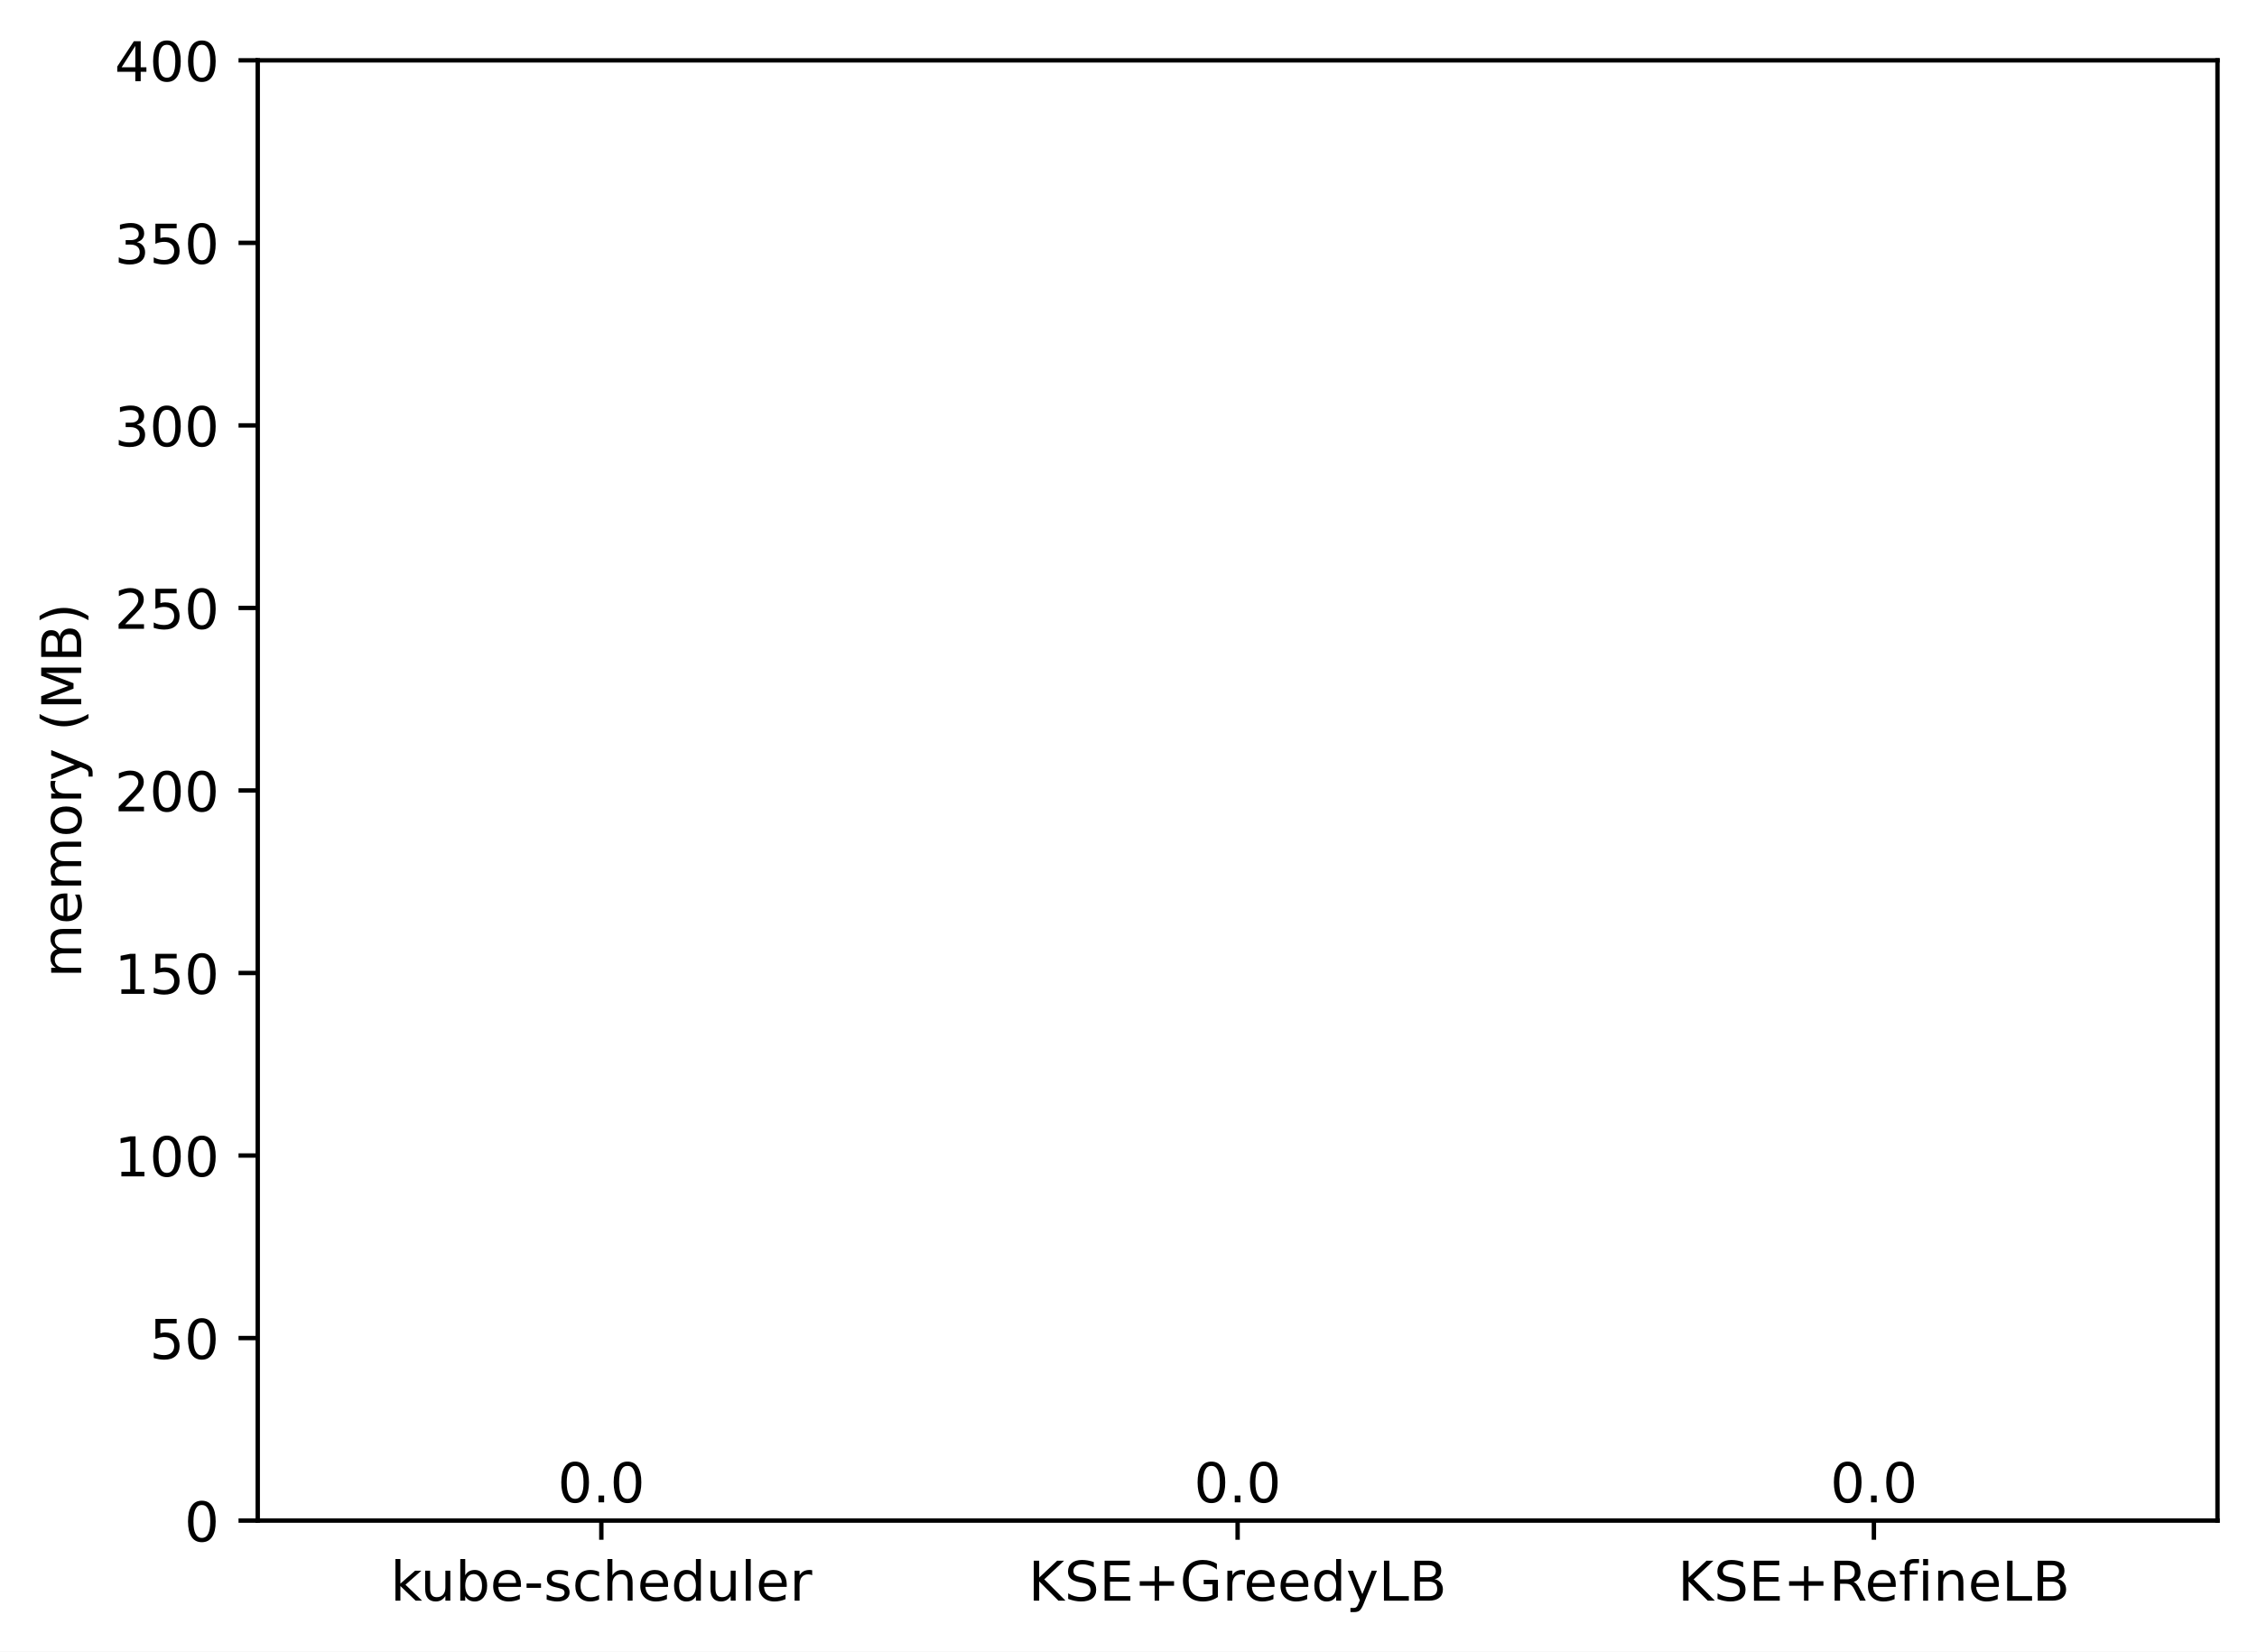
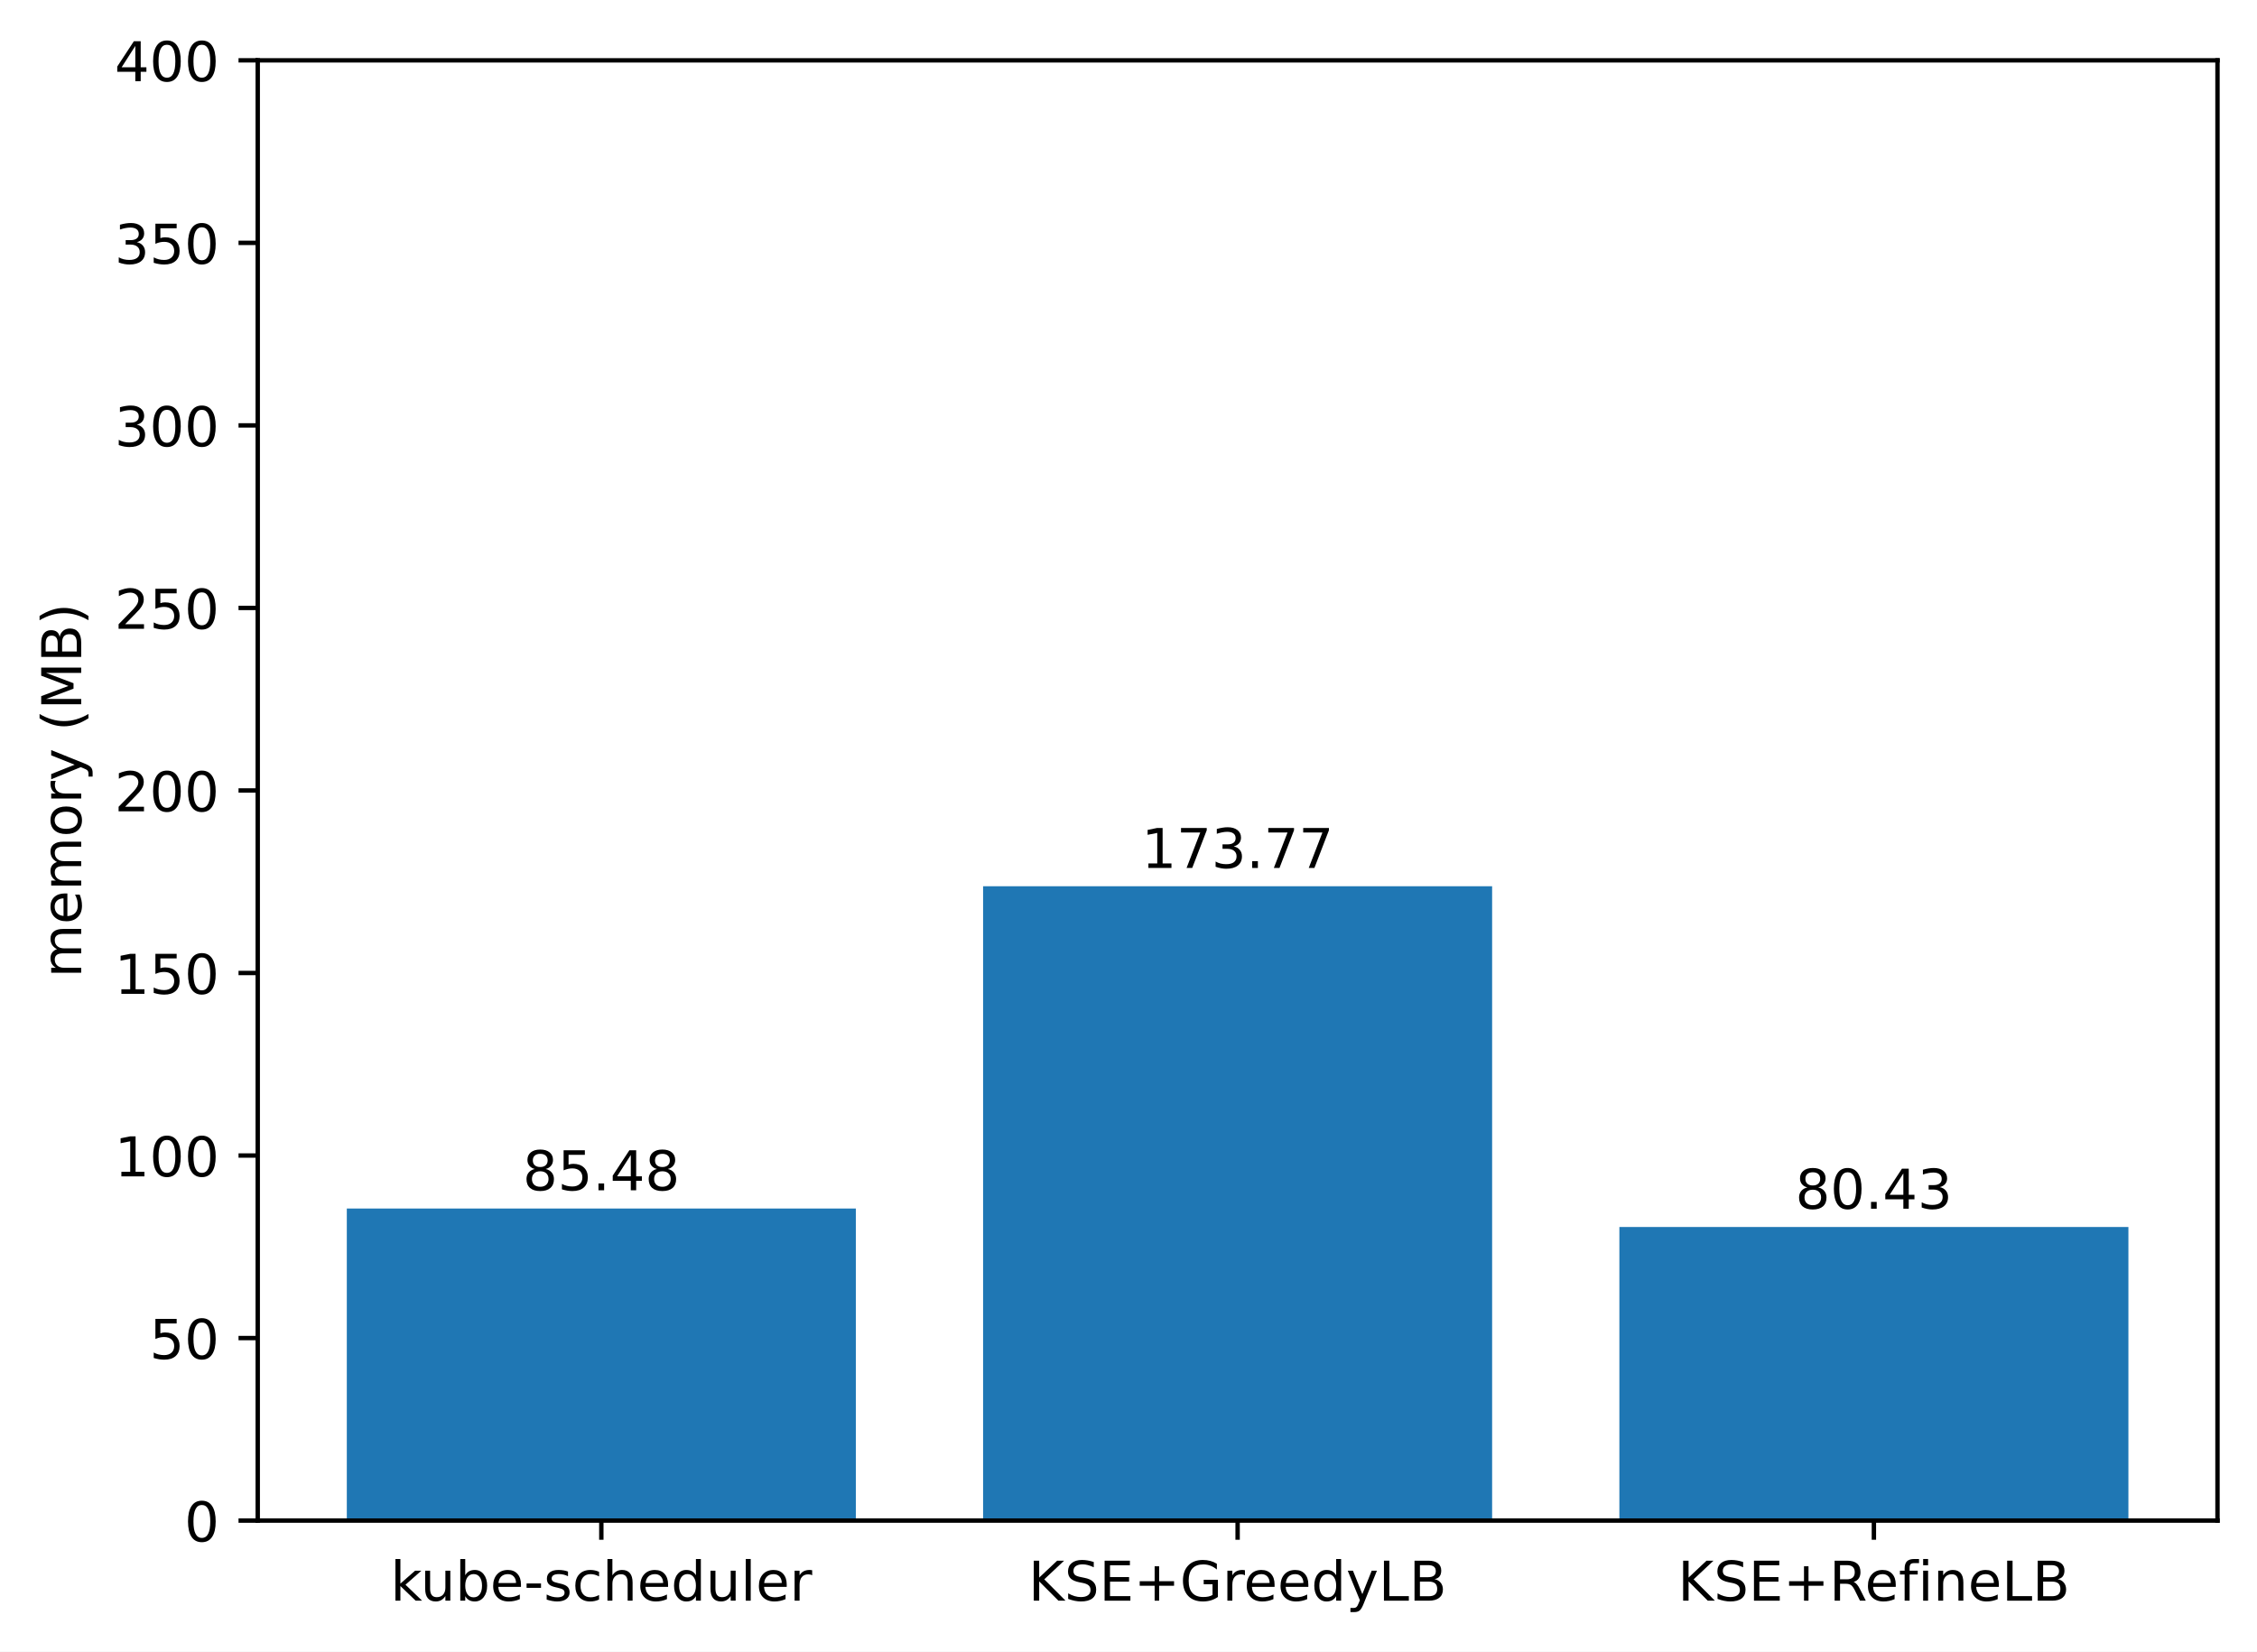
<svg xmlns="http://www.w3.org/2000/svg" xmlns:xlink="http://www.w3.org/1999/xlink" width="411.286pt" height="300.989pt" viewBox="0 0 411.286 300.989" version="1.1">
  <defs>
    <style type="text/css">*{stroke-linejoin: round; stroke-linecap: butt}</style>
  </defs>
  <g id="figure_1">
    <g id="patch_1">
      <path d="M 0 300.989  L 411.286 300.989  L 411.286 0  L 0 0  z " style="fill: #ffffff" />
    </g>
    <g id="axes_1">
      <g id="patch_2">
        <path d="M 46.966 277.111  L 404.086 277.111  L 404.086 10.999  L 46.966 10.999  z " style="fill: #ffffff" />
      </g>
      <g id="patch_3">
-         <path d="M 63.198 277.111  L 155.957 277.111  L 155.957 277.111  L 63.198 277.111  z " clip-path="url(#p0e95e89f7a)" style="fill: #1f77b4" />
+         <path d="M 63.198 277.111  L 155.957 277.111  L 155.957 220.243  L 63.198 220.243  z " clip-path="url(#pa68a263f94)" style="fill: #1f77b4" />
      </g>
      <g id="patch_4">
-         <path d="M 179.146 277.111  L 271.905 277.111  L 271.905 277.111  L 179.146 277.111  z " clip-path="url(#p0e95e89f7a)" style="fill: #1f77b4" />
+         <path d="M 179.146 277.111  L 271.905 277.111  L 271.905 161.506  L 179.146 161.506  z " clip-path="url(#pa68a263f94)" style="fill: #1f77b4" />
      </g>
      <g id="patch_5">
-         <path d="M 295.094 277.111  L 387.853 277.111  L 387.853 277.111  L 295.094 277.111  z " clip-path="url(#p0e95e89f7a)" style="fill: #1f77b4" />
+         <path d="M 295.094 277.111  L 387.853 277.111  L 387.853 223.603  L 295.094 223.603  z " clip-path="url(#pa68a263f94)" style="fill: #1f77b4" />
      </g>
      <g id="matplotlib.axis_1">
        <g id="xtick_1">
          <g id="line2d_1">
            <defs>
-               <path id="m7be118b53b" d="M 0 0  L 0 3.5  " style="stroke: #000000; stroke-width: 0.8" />
+               <path id="mc8df2fad84" d="M 0 0  L 0 3.5  " style="stroke: #000000; stroke-width: 0.8" />
            </defs>
            <g>
-               <use xlink:href="#m7be118b53b" x="109.578" y="277.111" style="stroke: #000000; stroke-width: 0.8" />
+               <use xlink:href="#mc8df2fad84" x="109.578" y="277.111" style="stroke: #000000; stroke-width: 0.8" />
            </g>
          </g>
          <g id="text_1">
            <g transform="translate(71.15179 291.7097)scale(0.1 -0.1)">
              <defs>
                <path id="DejaVuSans-6b" d="M 581 4863  L 1159 4863  L 1159 1991  L 2875 3500  L 3609 3500  L 1753 1863  L 3688 0  L 2938 0  L 1159 1709  L 1159 0  L 581 0  L 581 4863  z " transform="scale(0.015625)" />
                <path id="DejaVuSans-75" d="M 544 1381  L 544 3500  L 1119 3500  L 1119 1403  Q 1119 906 1312 657  Q 1506 409 1894 409  Q 2359 409 2629 706  Q 2900 1003 2900 1516  L 2900 3500  L 3475 3500  L 3475 0  L 2900 0  L 2900 538  Q 2691 219 2414 64  Q 2138 -91 1772 -91  Q 1169 -91 856 284  Q 544 659 544 1381  z M 1991 3584  L 1991 3584  z " transform="scale(0.015625)" />
                <path id="DejaVuSans-62" d="M 3116 1747  Q 3116 2381 2855 2742  Q 2594 3103 2138 3103  Q 1681 3103 1420 2742  Q 1159 2381 1159 1747  Q 1159 1113 1420 752  Q 1681 391 2138 391  Q 2594 391 2855 752  Q 3116 1113 3116 1747  z M 1159 2969  Q 1341 3281 1617 3432  Q 1894 3584 2278 3584  Q 2916 3584 3314 3078  Q 3713 2572 3713 1747  Q 3713 922 3314 415  Q 2916 -91 2278 -91  Q 1894 -91 1617 61  Q 1341 213 1159 525  L 1159 0  L 581 0  L 581 4863  L 1159 4863  L 1159 2969  z " transform="scale(0.015625)" />
                <path id="DejaVuSans-65" d="M 3597 1894  L 3597 1613  L 953 1613  Q 991 1019 1311 708  Q 1631 397 2203 397  Q 2534 397 2845 478  Q 3156 559 3463 722  L 3463 178  Q 3153 47 2828 -22  Q 2503 -91 2169 -91  Q 1331 -91 842 396  Q 353 884 353 1716  Q 353 2575 817 3079  Q 1281 3584 2069 3584  Q 2775 3584 3186 3129  Q 3597 2675 3597 1894  z M 3022 2063  Q 3016 2534 2758 2815  Q 2500 3097 2075 3097  Q 1594 3097 1305 2825  Q 1016 2553 972 2059  L 3022 2063  z " transform="scale(0.015625)" />
                <path id="DejaVuSans-2d" d="M 313 2009  L 1997 2009  L 1997 1497  L 313 1497  L 313 2009  z " transform="scale(0.015625)" />
                <path id="DejaVuSans-73" d="M 2834 3397  L 2834 2853  Q 2591 2978 2328 3040  Q 2066 3103 1784 3103  Q 1356 3103 1142 2972  Q 928 2841 928 2578  Q 928 2378 1081 2264  Q 1234 2150 1697 2047  L 1894 2003  Q 2506 1872 2764 1633  Q 3022 1394 3022 966  Q 3022 478 2636 193  Q 2250 -91 1575 -91  Q 1294 -91 989 -36  Q 684 19 347 128  L 347 722  Q 666 556 975 473  Q 1284 391 1588 391  Q 1994 391 2212 530  Q 2431 669 2431 922  Q 2431 1156 2273 1281  Q 2116 1406 1581 1522  L 1381 1569  Q 847 1681 609 1914  Q 372 2147 372 2553  Q 372 3047 722 3315  Q 1072 3584 1716 3584  Q 2034 3584 2315 3537  Q 2597 3491 2834 3397  z " transform="scale(0.015625)" />
                <path id="DejaVuSans-63" d="M 3122 3366  L 3122 2828  Q 2878 2963 2633 3030  Q 2388 3097 2138 3097  Q 1578 3097 1268 2742  Q 959 2388 959 1747  Q 959 1106 1268 751  Q 1578 397 2138 397  Q 2388 397 2633 464  Q 2878 531 3122 666  L 3122 134  Q 2881 22 2623 -34  Q 2366 -91 2075 -91  Q 1284 -91 818 406  Q 353 903 353 1747  Q 353 2603 823 3093  Q 1294 3584 2113 3584  Q 2378 3584 2631 3529  Q 2884 3475 3122 3366  z " transform="scale(0.015625)" />
                <path id="DejaVuSans-68" d="M 3513 2113  L 3513 0  L 2938 0  L 2938 2094  Q 2938 2591 2744 2837  Q 2550 3084 2163 3084  Q 1697 3084 1428 2787  Q 1159 2491 1159 1978  L 1159 0  L 581 0  L 581 4863  L 1159 4863  L 1159 2956  Q 1366 3272 1645 3428  Q 1925 3584 2291 3584  Q 2894 3584 3203 3211  Q 3513 2838 3513 2113  z " transform="scale(0.015625)" />
                <path id="DejaVuSans-64" d="M 2906 2969  L 2906 4863  L 3481 4863  L 3481 0  L 2906 0  L 2906 525  Q 2725 213 2448 61  Q 2172 -91 1784 -91  Q 1150 -91 751 415  Q 353 922 353 1747  Q 353 2572 751 3078  Q 1150 3584 1784 3584  Q 2172 3584 2448 3432  Q 2725 3281 2906 2969  z M 947 1747  Q 947 1113 1208 752  Q 1469 391 1925 391  Q 2381 391 2643 752  Q 2906 1113 2906 1747  Q 2906 2381 2643 2742  Q 2381 3103 1925 3103  Q 1469 3103 1208 2742  Q 947 2381 947 1747  z " transform="scale(0.015625)" />
                <path id="DejaVuSans-6c" d="M 603 4863  L 1178 4863  L 1178 0  L 603 0  L 603 4863  z " transform="scale(0.015625)" />
                <path id="DejaVuSans-72" d="M 2631 2963  Q 2534 3019 2420 3045  Q 2306 3072 2169 3072  Q 1681 3072 1420 2755  Q 1159 2438 1159 1844  L 1159 0  L 581 0  L 581 3500  L 1159 3500  L 1159 2956  Q 1341 3275 1631 3429  Q 1922 3584 2338 3584  Q 2397 3584 2469 3576  Q 2541 3569 2628 3553  L 2631 2963  z " transform="scale(0.015625)" />
              </defs>
              <use xlink:href="#DejaVuSans-6b" />
              <use xlink:href="#DejaVuSans-75" x="54.785" />
              <use xlink:href="#DejaVuSans-62" x="118.164" />
              <use xlink:href="#DejaVuSans-65" x="181.641" />
              <use xlink:href="#DejaVuSans-2d" x="243.164" />
              <use xlink:href="#DejaVuSans-73" x="279.248" />
              <use xlink:href="#DejaVuSans-63" x="331.348" />
              <use xlink:href="#DejaVuSans-68" x="386.328" />
              <use xlink:href="#DejaVuSans-65" x="449.707" />
              <use xlink:href="#DejaVuSans-64" x="511.23" />
              <use xlink:href="#DejaVuSans-75" x="574.707" />
              <use xlink:href="#DejaVuSans-6c" x="638.086" />
              <use xlink:href="#DejaVuSans-65" x="665.869" />
              <use xlink:href="#DejaVuSans-72" x="727.393" />
            </g>
          </g>
        </g>
        <g id="xtick_2">
          <g id="line2d_2">
            <g>
-               <use xlink:href="#m7be118b53b" x="225.526" y="277.111" style="stroke: #000000; stroke-width: 0.8" />
+               <use xlink:href="#mc8df2fad84" x="225.526" y="277.111" style="stroke: #000000; stroke-width: 0.8" />
            </g>
          </g>
          <g id="text_2">
            <g transform="translate(187.403 291.7097)scale(0.1 -0.1)">
              <defs>
                <path id="DejaVuSans-4b" d="M 628 4666  L 1259 4666  L 1259 2694  L 3353 4666  L 4166 4666  L 1850 2491  L 4331 0  L 3500 0  L 1259 2247  L 1259 0  L 628 0  L 628 4666  z " transform="scale(0.015625)" />
                <path id="DejaVuSans-53" d="M 3425 4513  L 3425 3897  Q 3066 4069 2747 4153  Q 2428 4238 2131 4238  Q 1616 4238 1336 4038  Q 1056 3838 1056 3469  Q 1056 3159 1242 3001  Q 1428 2844 1947 2747  L 2328 2669  Q 3034 2534 3370 2195  Q 3706 1856 3706 1288  Q 3706 609 3251 259  Q 2797 -91 1919 -91  Q 1588 -91 1214 -16  Q 841 59 441 206  L 441 856  Q 825 641 1194 531  Q 1563 422 1919 422  Q 2459 422 2753 634  Q 3047 847 3047 1241  Q 3047 1584 2836 1778  Q 2625 1972 2144 2069  L 1759 2144  Q 1053 2284 737 2584  Q 422 2884 422 3419  Q 422 4038 858 4394  Q 1294 4750 2059 4750  Q 2388 4750 2728 4690  Q 3069 4631 3425 4513  z " transform="scale(0.015625)" />
                <path id="DejaVuSans-45" d="M 628 4666  L 3578 4666  L 3578 4134  L 1259 4134  L 1259 2753  L 3481 2753  L 3481 2222  L 1259 2222  L 1259 531  L 3634 531  L 3634 0  L 628 0  L 628 4666  z " transform="scale(0.015625)" />
                <path id="DejaVuSans-2b" d="M 2944 4013  L 2944 2272  L 4684 2272  L 4684 1741  L 2944 1741  L 2944 0  L 2419 0  L 2419 1741  L 678 1741  L 678 2272  L 2419 2272  L 2419 4013  L 2944 4013  z " transform="scale(0.015625)" />
                <path id="DejaVuSans-47" d="M 3809 666  L 3809 1919  L 2778 1919  L 2778 2438  L 4434 2438  L 4434 434  Q 4069 175 3628 42  Q 3188 -91 2688 -91  Q 1594 -91 976 548  Q 359 1188 359 2328  Q 359 3472 976 4111  Q 1594 4750 2688 4750  Q 3144 4750 3555 4637  Q 3966 4525 4313 4306  L 4313 3634  Q 3963 3931 3569 4081  Q 3175 4231 2741 4231  Q 1884 4231 1454 3753  Q 1025 3275 1025 2328  Q 1025 1384 1454 906  Q 1884 428 2741 428  Q 3075 428 3337 486  Q 3600 544 3809 666  z " transform="scale(0.015625)" />
                <path id="DejaVuSans-79" d="M 2059 -325  Q 1816 -950 1584 -1140  Q 1353 -1331 966 -1331  L 506 -1331  L 506 -850  L 844 -850  Q 1081 -850 1212 -737  Q 1344 -625 1503 -206  L 1606 56  L 191 3500  L 800 3500  L 1894 763  L 2988 3500  L 3597 3500  L 2059 -325  z " transform="scale(0.015625)" />
                <path id="DejaVuSans-4c" d="M 628 4666  L 1259 4666  L 1259 531  L 3531 531  L 3531 0  L 628 0  L 628 4666  z " transform="scale(0.015625)" />
                <path id="DejaVuSans-42" d="M 1259 2228  L 1259 519  L 2272 519  Q 2781 519 3026 730  Q 3272 941 3272 1375  Q 3272 1813 3026 2020  Q 2781 2228 2272 2228  L 1259 2228  z M 1259 4147  L 1259 2741  L 2194 2741  Q 2656 2741 2882 2914  Q 3109 3088 3109 3444  Q 3109 3797 2882 3972  Q 2656 4147 2194 4147  L 1259 4147  z M 628 4666  L 2241 4666  Q 2963 4666 3353 4366  Q 3744 4066 3744 3513  Q 3744 3084 3544 2831  Q 3344 2578 2956 2516  Q 3422 2416 3680 2098  Q 3938 1781 3938 1306  Q 3938 681 3513 340  Q 3088 0 2303 0  L 628 0  L 628 4666  z " transform="scale(0.015625)" />
              </defs>
              <use xlink:href="#DejaVuSans-4b" />
              <use xlink:href="#DejaVuSans-53" x="65.576" />
              <use xlink:href="#DejaVuSans-45" x="129.053" />
              <use xlink:href="#DejaVuSans-2b" x="192.236" />
              <use xlink:href="#DejaVuSans-47" x="276.025" />
              <use xlink:href="#DejaVuSans-72" x="353.516" />
              <use xlink:href="#DejaVuSans-65" x="392.379" />
              <use xlink:href="#DejaVuSans-65" x="453.902" />
              <use xlink:href="#DejaVuSans-64" x="515.426" />
              <use xlink:href="#DejaVuSans-79" x="578.902" />
              <use xlink:href="#DejaVuSans-4c" x="638.082" />
              <use xlink:href="#DejaVuSans-42" x="693.795" />
            </g>
          </g>
        </g>
        <g id="xtick_3">
          <g id="line2d_3">
            <g>
-               <use xlink:href="#m7be118b53b" x="341.474" y="277.111" style="stroke: #000000; stroke-width: 0.8" />
+               <use xlink:href="#mc8df2fad84" x="341.474" y="277.111" style="stroke: #000000; stroke-width: 0.8" />
            </g>
          </g>
          <g id="text_3">
            <g transform="translate(305.7346 291.7097)scale(0.1 -0.1)">
              <defs>
                <path id="DejaVuSans-52" d="M 2841 2188  Q 3044 2119 3236 1894  Q 3428 1669 3622 1275  L 4263 0  L 3584 0  L 2988 1197  Q 2756 1666 2539 1819  Q 2322 1972 1947 1972  L 1259 1972  L 1259 0  L 628 0  L 628 4666  L 2053 4666  Q 2853 4666 3247 4331  Q 3641 3997 3641 3322  Q 3641 2881 3436 2590  Q 3231 2300 2841 2188  z M 1259 4147  L 1259 2491  L 2053 2491  Q 2509 2491 2742 2702  Q 2975 2913 2975 3322  Q 2975 3731 2742 3939  Q 2509 4147 2053 4147  L 1259 4147  z " transform="scale(0.015625)" />
                <path id="DejaVuSans-66" d="M 2375 4863  L 2375 4384  L 1825 4384  Q 1516 4384 1395 4259  Q 1275 4134 1275 3809  L 1275 3500  L 2222 3500  L 2222 3053  L 1275 3053  L 1275 0  L 697 0  L 697 3053  L 147 3053  L 147 3500  L 697 3500  L 697 3744  Q 697 4328 969 4595  Q 1241 4863 1831 4863  L 2375 4863  z " transform="scale(0.015625)" />
                <path id="DejaVuSans-69" d="M 603 3500  L 1178 3500  L 1178 0  L 603 0  L 603 3500  z M 603 4863  L 1178 4863  L 1178 4134  L 603 4134  L 603 4863  z " transform="scale(0.015625)" />
                <path id="DejaVuSans-6e" d="M 3513 2113  L 3513 0  L 2938 0  L 2938 2094  Q 2938 2591 2744 2837  Q 2550 3084 2163 3084  Q 1697 3084 1428 2787  Q 1159 2491 1159 1978  L 1159 0  L 581 0  L 581 3500  L 1159 3500  L 1159 2956  Q 1366 3272 1645 3428  Q 1925 3584 2291 3584  Q 2894 3584 3203 3211  Q 3513 2838 3513 2113  z " transform="scale(0.015625)" />
              </defs>
              <use xlink:href="#DejaVuSans-4b" />
              <use xlink:href="#DejaVuSans-53" x="65.576" />
              <use xlink:href="#DejaVuSans-45" x="129.053" />
              <use xlink:href="#DejaVuSans-2b" x="192.236" />
              <use xlink:href="#DejaVuSans-52" x="276.025" />
              <use xlink:href="#DejaVuSans-65" x="341.008" />
              <use xlink:href="#DejaVuSans-66" x="402.531" />
              <use xlink:href="#DejaVuSans-69" x="437.736" />
              <use xlink:href="#DejaVuSans-6e" x="465.52" />
              <use xlink:href="#DejaVuSans-65" x="528.898" />
              <use xlink:href="#DejaVuSans-4c" x="590.422" />
              <use xlink:href="#DejaVuSans-42" x="646.135" />
            </g>
          </g>
        </g>
      </g>
      <g id="matplotlib.axis_2">
        <g id="ytick_1">
          <g id="line2d_4">
            <defs>
-               <path id="m2b1804e145" d="M 0 0  L -3.5 0  " style="stroke: #000000; stroke-width: 0.8" />
+               <path id="m5fa9166dc6" d="M 0 0  L -3.5 0  " style="stroke: #000000; stroke-width: 0.8" />
            </defs>
            <g>
-               <use xlink:href="#m2b1804e145" x="46.966" y="277.111" style="stroke: #000000; stroke-width: 0.8" />
+               <use xlink:href="#m5fa9166dc6" x="46.966" y="277.111" style="stroke: #000000; stroke-width: 0.8" />
            </g>
          </g>
          <g id="text_4">
            <g transform="translate(33.60312 280.9104)scale(0.1 -0.1)">
              <defs>
                <path id="DejaVuSans-30" d="M 2034 4250  Q 1547 4250 1301 3770  Q 1056 3291 1056 2328  Q 1056 1369 1301 889  Q 1547 409 2034 409  Q 2525 409 2770 889  Q 3016 1369 3016 2328  Q 3016 3291 2770 3770  Q 2525 4250 2034 4250  z M 2034 4750  Q 2819 4750 3233 4129  Q 3647 3509 3647 2328  Q 3647 1150 3233 529  Q 2819 -91 2034 -91  Q 1250 -91 836 529  Q 422 1150 422 2328  Q 422 3509 836 4129  Q 1250 4750 2034 4750  z " transform="scale(0.015625)" />
              </defs>
              <use xlink:href="#DejaVuSans-30" />
            </g>
          </g>
        </g>
        <g id="ytick_2">
          <g id="line2d_5">
            <g>
-               <use xlink:href="#m2b1804e145" x="46.966" y="243.847" style="stroke: #000000; stroke-width: 0.8" />
+               <use xlink:href="#m5fa9166dc6" x="46.966" y="243.847" style="stroke: #000000; stroke-width: 0.8" />
            </g>
          </g>
          <g id="text_5">
            <g transform="translate(27.24063 247.6464)scale(0.1 -0.1)">
              <defs>
                <path id="DejaVuSans-35" d="M 691 4666  L 3169 4666  L 3169 4134  L 1269 4134  L 1269 2991  Q 1406 3038 1543 3061  Q 1681 3084 1819 3084  Q 2600 3084 3056 2656  Q 3513 2228 3513 1497  Q 3513 744 3044 326  Q 2575 -91 1722 -91  Q 1428 -91 1123 -41  Q 819 9 494 109  L 494 744  Q 775 591 1075 516  Q 1375 441 1709 441  Q 2250 441 2565 725  Q 2881 1009 2881 1497  Q 2881 1984 2565 2268  Q 2250 2553 1709 2553  Q 1456 2553 1204 2497  Q 953 2441 691 2322  L 691 4666  z " transform="scale(0.015625)" />
              </defs>
              <use xlink:href="#DejaVuSans-35" />
              <use xlink:href="#DejaVuSans-30" x="63.623" />
            </g>
          </g>
        </g>
        <g id="ytick_3">
          <g id="line2d_6">
            <g>
-               <use xlink:href="#m2b1804e145" x="46.966" y="210.583" style="stroke: #000000; stroke-width: 0.8" />
+               <use xlink:href="#m5fa9166dc6" x="46.966" y="210.583" style="stroke: #000000; stroke-width: 0.8" />
            </g>
          </g>
          <g id="text_6">
            <g transform="translate(20.87813 214.3824)scale(0.1 -0.1)">
              <defs>
                <path id="DejaVuSans-31" d="M 794 531  L 1825 531  L 1825 4091  L 703 3866  L 703 4441  L 1819 4666  L 2450 4666  L 2450 531  L 3481 531  L 3481 0  L 794 0  L 794 531  z " transform="scale(0.015625)" />
              </defs>
              <use xlink:href="#DejaVuSans-31" />
              <use xlink:href="#DejaVuSans-30" x="63.623" />
              <use xlink:href="#DejaVuSans-30" x="127.246" />
            </g>
          </g>
        </g>
        <g id="ytick_4">
          <g id="line2d_7">
            <g>
-               <use xlink:href="#m2b1804e145" x="46.966" y="177.319" style="stroke: #000000; stroke-width: 0.8" />
+               <use xlink:href="#m5fa9166dc6" x="46.966" y="177.319" style="stroke: #000000; stroke-width: 0.8" />
            </g>
          </g>
          <g id="text_7">
            <g transform="translate(20.87813 181.1184)scale(0.1 -0.1)">
              <use xlink:href="#DejaVuSans-31" />
              <use xlink:href="#DejaVuSans-35" x="63.623" />
              <use xlink:href="#DejaVuSans-30" x="127.246" />
            </g>
          </g>
        </g>
        <g id="ytick_5">
          <g id="line2d_8">
            <g>
-               <use xlink:href="#m2b1804e145" x="46.966" y="144.055" style="stroke: #000000; stroke-width: 0.8" />
+               <use xlink:href="#m5fa9166dc6" x="46.966" y="144.055" style="stroke: #000000; stroke-width: 0.8" />
            </g>
          </g>
          <g id="text_8">
            <g transform="translate(20.87813 147.8544)scale(0.1 -0.1)">
              <defs>
                <path id="DejaVuSans-32" d="M 1228 531  L 3431 531  L 3431 0  L 469 0  L 469 531  Q 828 903 1448 1529  Q 2069 2156 2228 2338  Q 2531 2678 2651 2914  Q 2772 3150 2772 3378  Q 2772 3750 2511 3984  Q 2250 4219 1831 4219  Q 1534 4219 1204 4116  Q 875 4013 500 3803  L 500 4441  Q 881 4594 1212 4672  Q 1544 4750 1819 4750  Q 2544 4750 2975 4387  Q 3406 4025 3406 3419  Q 3406 3131 3298 2873  Q 3191 2616 2906 2266  Q 2828 2175 2409 1742  Q 1991 1309 1228 531  z " transform="scale(0.015625)" />
              </defs>
              <use xlink:href="#DejaVuSans-32" />
              <use xlink:href="#DejaVuSans-30" x="63.623" />
              <use xlink:href="#DejaVuSans-30" x="127.246" />
            </g>
          </g>
        </g>
        <g id="ytick_6">
          <g id="line2d_9">
            <g>
-               <use xlink:href="#m2b1804e145" x="46.966" y="110.791" style="stroke: #000000; stroke-width: 0.8" />
+               <use xlink:href="#m5fa9166dc6" x="46.966" y="110.791" style="stroke: #000000; stroke-width: 0.8" />
            </g>
          </g>
          <g id="text_9">
            <g transform="translate(20.87813 114.5904)scale(0.1 -0.1)">
              <use xlink:href="#DejaVuSans-32" />
              <use xlink:href="#DejaVuSans-35" x="63.623" />
              <use xlink:href="#DejaVuSans-30" x="127.246" />
            </g>
          </g>
        </g>
        <g id="ytick_7">
          <g id="line2d_10">
            <g>
-               <use xlink:href="#m2b1804e145" x="46.966" y="77.527" style="stroke: #000000; stroke-width: 0.8" />
+               <use xlink:href="#m5fa9166dc6" x="46.966" y="77.527" style="stroke: #000000; stroke-width: 0.8" />
            </g>
          </g>
          <g id="text_10">
            <g transform="translate(20.87813 81.32644)scale(0.1 -0.1)">
              <defs>
                <path id="DejaVuSans-33" d="M 2597 2516  Q 3050 2419 3304 2112  Q 3559 1806 3559 1356  Q 3559 666 3084 287  Q 2609 -91 1734 -91  Q 1441 -91 1130 -33  Q 819 25 488 141  L 488 750  Q 750 597 1062 519  Q 1375 441 1716 441  Q 2309 441 2620 675  Q 2931 909 2931 1356  Q 2931 1769 2642 2001  Q 2353 2234 1838 2234  L 1294 2234  L 1294 2753  L 1863 2753  Q 2328 2753 2575 2939  Q 2822 3125 2822 3475  Q 2822 3834 2567 4026  Q 2313 4219 1838 4219  Q 1578 4219 1281 4162  Q 984 4106 628 3988  L 628 4550  Q 988 4650 1302 4700  Q 1616 4750 1894 4750  Q 2613 4750 3031 4423  Q 3450 4097 3450 3541  Q 3450 3153 3228 2886  Q 3006 2619 2597 2516  z " transform="scale(0.015625)" />
              </defs>
              <use xlink:href="#DejaVuSans-33" />
              <use xlink:href="#DejaVuSans-30" x="63.623" />
              <use xlink:href="#DejaVuSans-30" x="127.246" />
            </g>
          </g>
        </g>
        <g id="ytick_8">
          <g id="line2d_11">
            <g>
-               <use xlink:href="#m2b1804e145" x="46.966" y="44.263" style="stroke: #000000; stroke-width: 0.8" />
+               <use xlink:href="#m5fa9166dc6" x="46.966" y="44.263" style="stroke: #000000; stroke-width: 0.8" />
            </g>
          </g>
          <g id="text_11">
            <g transform="translate(20.87813 48.06244)scale(0.1 -0.1)">
              <use xlink:href="#DejaVuSans-33" />
              <use xlink:href="#DejaVuSans-35" x="63.623" />
              <use xlink:href="#DejaVuSans-30" x="127.246" />
            </g>
          </g>
        </g>
        <g id="ytick_9">
          <g id="line2d_12">
            <g>
-               <use xlink:href="#m2b1804e145" x="46.966" y="10.999" style="stroke: #000000; stroke-width: 0.8" />
+               <use xlink:href="#m5fa9166dc6" x="46.966" y="10.999" style="stroke: #000000; stroke-width: 0.8" />
            </g>
          </g>
          <g id="text_12">
            <g transform="translate(20.87813 14.79844)scale(0.1 -0.1)">
              <defs>
                <path id="DejaVuSans-34" d="M 2419 4116  L 825 1625  L 2419 1625  L 2419 4116  z M 2253 4666  L 3047 4666  L 3047 1625  L 3713 1625  L 3713 1100  L 3047 1100  L 3047 0  L 2419 0  L 2419 1100  L 313 1100  L 313 1709  L 2253 4666  z " transform="scale(0.015625)" />
              </defs>
              <use xlink:href="#DejaVuSans-34" />
              <use xlink:href="#DejaVuSans-30" x="63.623" />
              <use xlink:href="#DejaVuSans-30" x="127.246" />
            </g>
          </g>
        </g>
        <g id="text_13">
          <g transform="translate(14.79844 178.1818)rotate(-90)scale(0.1 -0.1)">
            <defs>
              <path id="DejaVuSans-6d" d="M 3328 2828  Q 3544 3216 3844 3400  Q 4144 3584 4550 3584  Q 5097 3584 5394 3201  Q 5691 2819 5691 2113  L 5691 0  L 5113 0  L 5113 2094  Q 5113 2597 4934 2840  Q 4756 3084 4391 3084  Q 3944 3084 3684 2787  Q 3425 2491 3425 1978  L 3425 0  L 2847 0  L 2847 2094  Q 2847 2600 2669 2842  Q 2491 3084 2119 3084  Q 1678 3084 1418 2786  Q 1159 2488 1159 1978  L 1159 0  L 581 0  L 581 3500  L 1159 3500  L 1159 2956  Q 1356 3278 1631 3431  Q 1906 3584 2284 3584  Q 2666 3584 2933 3390  Q 3200 3197 3328 2828  z " transform="scale(0.015625)" />
              <path id="DejaVuSans-6f" d="M 1959 3097  Q 1497 3097 1228 2736  Q 959 2375 959 1747  Q 959 1119 1226 758  Q 1494 397 1959 397  Q 2419 397 2687 759  Q 2956 1122 2956 1747  Q 2956 2369 2687 2733  Q 2419 3097 1959 3097  z M 1959 3584  Q 2709 3584 3137 3096  Q 3566 2609 3566 1747  Q 3566 888 3137 398  Q 2709 -91 1959 -91  Q 1206 -91 779 398  Q 353 888 353 1747  Q 353 2609 779 3096  Q 1206 3584 1959 3584  z " transform="scale(0.015625)" />
              <path id="DejaVuSans-20" transform="scale(0.015625)" />
              <path id="DejaVuSans-28" d="M 1984 4856  Q 1566 4138 1362 3434  Q 1159 2731 1159 2009  Q 1159 1288 1364 580  Q 1569 -128 1984 -844  L 1484 -844  Q 1016 -109 783 600  Q 550 1309 550 2009  Q 550 2706 781 3412  Q 1013 4119 1484 4856  L 1984 4856  z " transform="scale(0.015625)" />
              <path id="DejaVuSans-4d" d="M 628 4666  L 1569 4666  L 2759 1491  L 3956 4666  L 4897 4666  L 4897 0  L 4281 0  L 4281 4097  L 3078 897  L 2444 897  L 1241 4097  L 1241 0  L 628 0  L 628 4666  z " transform="scale(0.015625)" />
              <path id="DejaVuSans-29" d="M 513 4856  L 1013 4856  Q 1481 4119 1714 3412  Q 1947 2706 1947 2009  Q 1947 1309 1714 600  Q 1481 -109 1013 -844  L 513 -844  Q 928 -128 1133 580  Q 1338 1288 1338 2009  Q 1338 2731 1133 3434  Q 928 4138 513 4856  z " transform="scale(0.015625)" />
            </defs>
            <use xlink:href="#DejaVuSans-6d" />
            <use xlink:href="#DejaVuSans-65" x="97.412" />
            <use xlink:href="#DejaVuSans-6d" x="158.936" />
            <use xlink:href="#DejaVuSans-6f" x="256.348" />
            <use xlink:href="#DejaVuSans-72" x="317.529" />
            <use xlink:href="#DejaVuSans-79" x="358.643" />
            <use xlink:href="#DejaVuSans-20" x="417.822" />
            <use xlink:href="#DejaVuSans-28" x="449.609" />
            <use xlink:href="#DejaVuSans-4d" x="488.623" />
            <use xlink:href="#DejaVuSans-42" x="574.902" />
            <use xlink:href="#DejaVuSans-29" x="643.506" />
          </g>
        </g>
      </g>
      <g id="patch_6">
        <path d="M 46.966 277.111  L 46.966 10.999  " style="fill: none; stroke: #000000; stroke-width: 0.8; stroke-linejoin: miter; stroke-linecap: square" />
      </g>
      <g id="patch_7">
        <path d="M 404.086 277.111  L 404.086 10.999  " style="fill: none; stroke: #000000; stroke-width: 0.8; stroke-linejoin: miter; stroke-linecap: square" />
      </g>
      <g id="patch_8">
        <path d="M 46.966 277.111  L 404.086 277.111  " style="fill: none; stroke: #000000; stroke-width: 0.8; stroke-linejoin: miter; stroke-linecap: square" />
      </g>
      <g id="patch_9">
        <path d="M 46.966 10.999  L 404.086 10.999  " style="fill: none; stroke: #000000; stroke-width: 0.8; stroke-linejoin: miter; stroke-linecap: square" />
      </g>
      <g id="text_14">
-         <g transform="translate(101.626 273.7848)scale(0.1 -0.1)">
+         <g transform="translate(95.26351 216.9167)scale(0.1 -0.1)">
          <defs>
+             <path id="DejaVuSans-38" d="M 2034 2216  Q 1584 2216 1326 1975  Q 1069 1734 1069 1313  Q 1069 891 1326 650  Q 1584 409 2034 409  Q 2484 409 2743 651  Q 3003 894 3003 1313  Q 3003 1734 2745 1975  Q 2488 2216 2034 2216  z M 1403 2484  Q 997 2584 770 2862  Q 544 3141 544 3541  Q 544 4100 942 4425  Q 1341 4750 2034 4750  Q 2731 4750 3128 4425  Q 3525 4100 3525 3541  Q 3525 3141 3298 2862  Q 3072 2584 2669 2484  Q 3125 2378 3379 2068  Q 3634 1759 3634 1313  Q 3634 634 3220 271  Q 2806 -91 2034 -91  Q 1263 -91 848 271  Q 434 634 434 1313  Q 434 1759 690 2068  Q 947 2378 1403 2484  z M 1172 3481  Q 1172 3119 1398 2916  Q 1625 2713 2034 2713  Q 2441 2713 2670 2916  Q 2900 3119 2900 3481  Q 2900 3844 2670 4047  Q 2441 4250 2034 4250  Q 1625 4250 1398 4047  Q 1172 3844 1172 3481  z " transform="scale(0.015625)" />
            <path id="DejaVuSans-2e" d="M 684 794  L 1344 794  L 1344 0  L 684 0  L 684 794  z " transform="scale(0.015625)" />
          </defs>
-           <use xlink:href="#DejaVuSans-30" />
-           <use xlink:href="#DejaVuSans-2e" x="63.623" />
-           <use xlink:href="#DejaVuSans-30" x="95.41" />
+           <use xlink:href="#DejaVuSans-38" />
+           <use xlink:href="#DejaVuSans-35" x="63.623" />
+           <use xlink:href="#DejaVuSans-2e" x="127.246" />
+           <use xlink:href="#DejaVuSans-34" x="159.033" />
+           <use xlink:href="#DejaVuSans-38" x="222.656" />
        </g>
      </g>
      <g id="text_15">
-         <g transform="translate(217.5741 273.7848)scale(0.1 -0.1)">
-           <use xlink:href="#DejaVuSans-30" />
-           <use xlink:href="#DejaVuSans-2e" x="63.623" />
-           <use xlink:href="#DejaVuSans-30" x="95.41" />
+         <g transform="translate(208.0303 158.1791)scale(0.1 -0.1)">
+           <defs>
+             <path id="DejaVuSans-37" d="M 525 4666  L 3525 4666  L 3525 4397  L 1831 0  L 1172 0  L 2766 4134  L 525 4134  L 525 4666  z " transform="scale(0.015625)" />
+           </defs>
+           <use xlink:href="#DejaVuSans-31" />
+           <use xlink:href="#DejaVuSans-37" x="63.623" />
+           <use xlink:href="#DejaVuSans-33" x="127.246" />
+           <use xlink:href="#DejaVuSans-2e" x="190.869" />
+           <use xlink:href="#DejaVuSans-37" x="222.656" />
+           <use xlink:href="#DejaVuSans-37" x="286.279" />
        </g>
      </g>
      <g id="text_16">
-         <g transform="translate(333.5221 273.7848)scale(0.1 -0.1)">
-           <use xlink:href="#DejaVuSans-30" />
-           <use xlink:href="#DejaVuSans-2e" x="63.623" />
-           <use xlink:href="#DejaVuSans-30" x="95.41" />
+         <g transform="translate(327.1596 220.2763)scale(0.1 -0.1)">
+           <use xlink:href="#DejaVuSans-38" />
+           <use xlink:href="#DejaVuSans-30" x="63.623" />
+           <use xlink:href="#DejaVuSans-2e" x="127.246" />
+           <use xlink:href="#DejaVuSans-34" x="159.033" />
+           <use xlink:href="#DejaVuSans-33" x="222.656" />
        </g>
      </g>
    </g>
  </g>
  <defs>
-     <clipPath id="p0e95e89f7a">
+     <clipPath id="pa68a263f94">
      <rect x="46.966" y="10.999" width="357.12" height="266.112" />
    </clipPath>
  </defs>
</svg>
